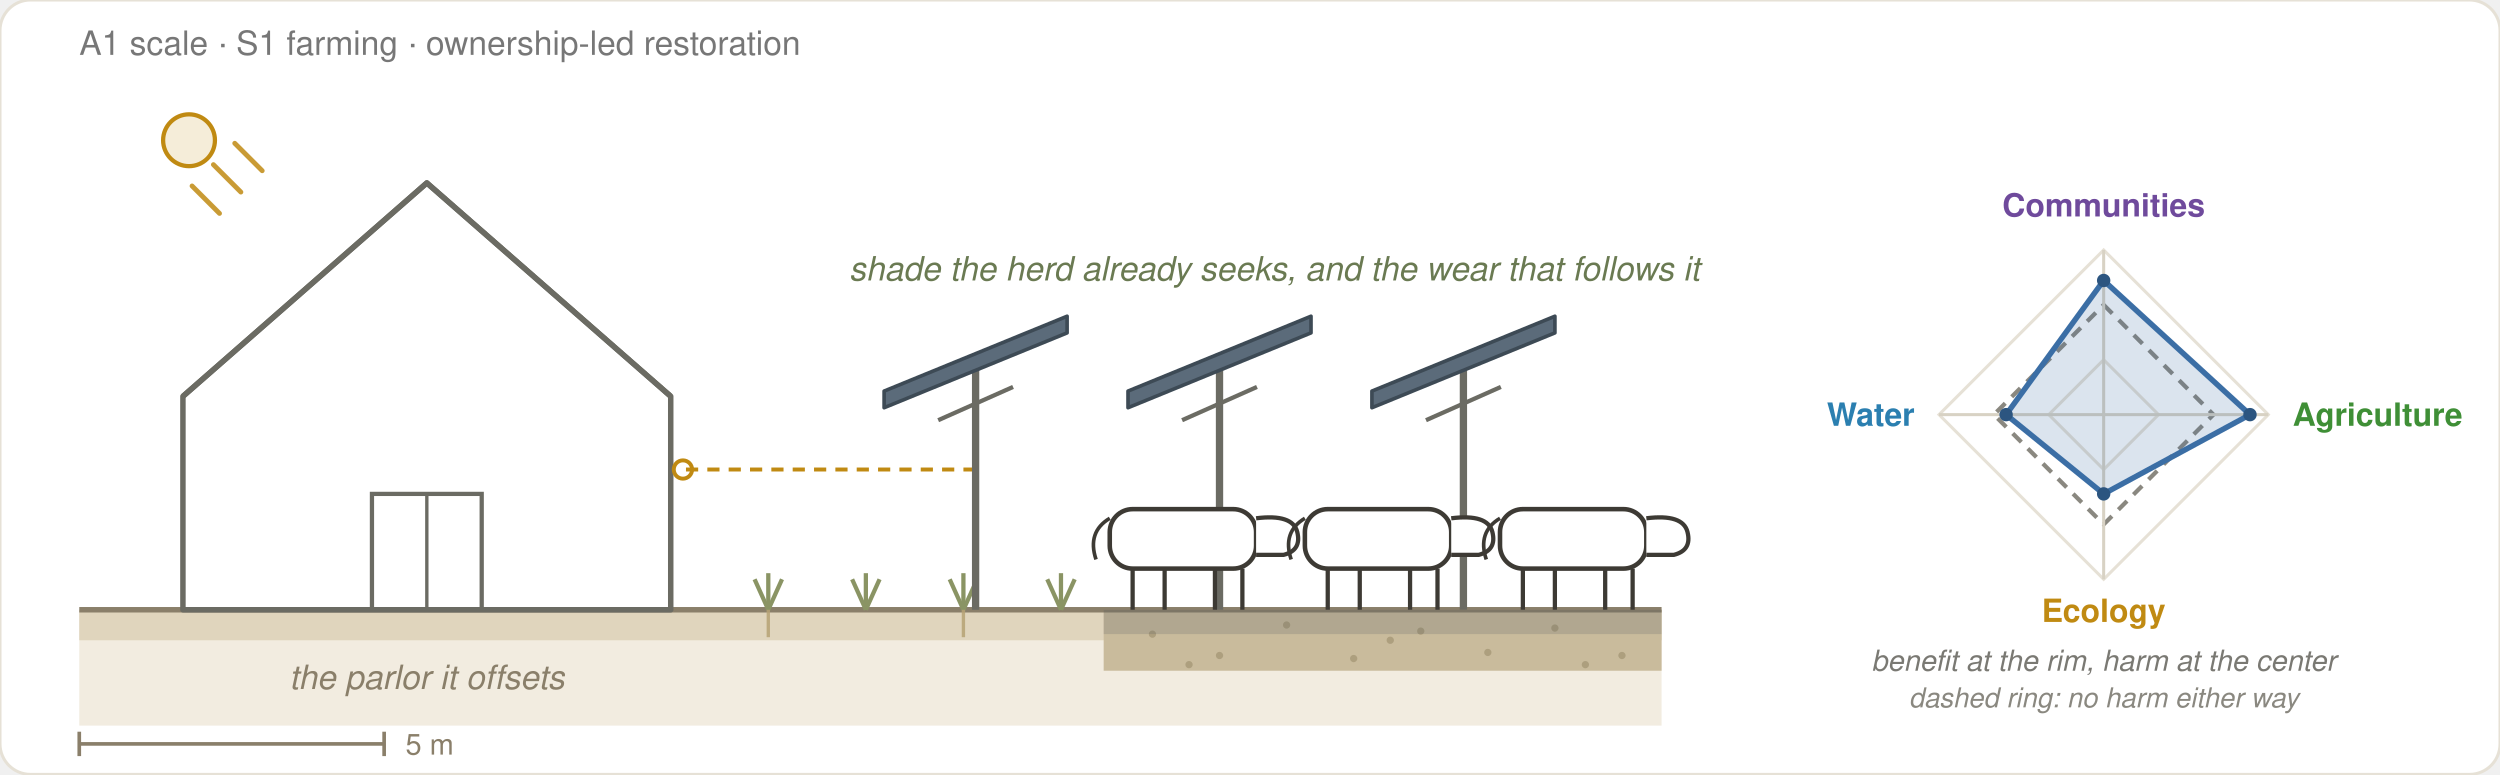
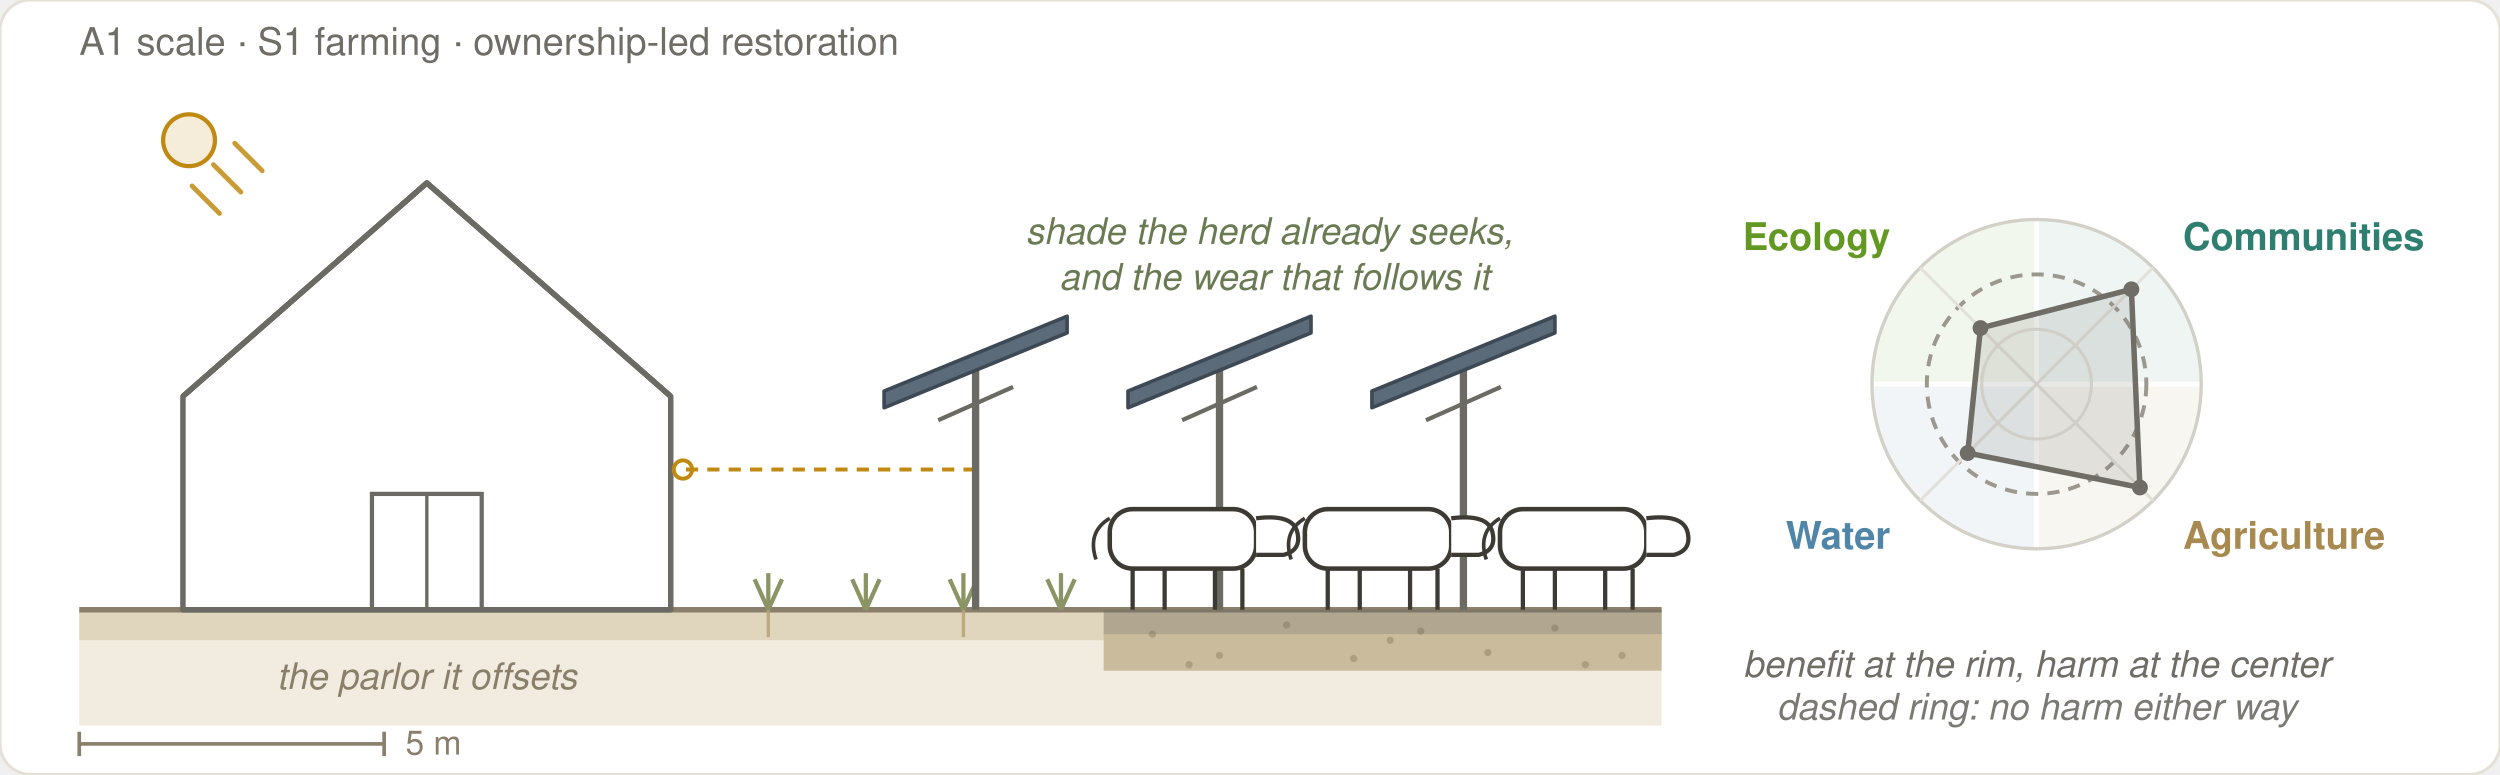
- <svg xmlns="http://www.w3.org/2000/svg" viewBox="0 14 820 254" width="820" height="254" font-family="Helvetica, Arial, sans-serif" role="img">
+ <svg xmlns="http://www.w3.org/2000/svg" viewBox="0 14 820 254" width="820" height="254" font-family="ui-sans-serif, system-ui, -apple-system, &quot;Segoe UI&quot;, Helvetica, Arial, sans-serif" role="img">
  <defs>
    <g id="module">
      <line x1="-9" y1="16" x2="9" y2="8" stroke="#6b6b63" stroke-width="1.4" vector-effect="non-scaling-stroke" />
      <polygon points="-22,9 22,-9 22,-5 -22,13" fill="#5b6b7a" stroke="#3d4a55" stroke-width="1.2" stroke-linejoin="round" vector-effect="non-scaling-stroke" />
    </g>
    <g id="cow">
      <rect x="-16" y="-22" width="32" height="13" rx="5" fill="#ffffff" stroke="#3d3a34" stroke-width="1.5" vector-effect="non-scaling-stroke" />
      <path d="M16,-20 q8,-1 9,3 q1,4 -3,5 l-6,0" fill="#ffffff" stroke="#3d3a34" stroke-width="1.4" vector-effect="non-scaling-stroke" />
      <line x1="-11" y1="-9" x2="-11" y2="0" stroke="#3d3a34" stroke-width="1.4" vector-effect="non-scaling-stroke" />
      <line x1="-4" y1="-9" x2="-4" y2="0" stroke="#3d3a34" stroke-width="1.4" vector-effect="non-scaling-stroke" />
      <line x1="7" y1="-9" x2="7" y2="0" stroke="#3d3a34" stroke-width="1.4" vector-effect="non-scaling-stroke" />
      <line x1="13" y1="-9" x2="13" y2="0" stroke="#3d3a34" stroke-width="1.4" vector-effect="non-scaling-stroke" />
      <path d="M-16,-20 q-5,3 -3,9" fill="none" stroke="#3d3a34" stroke-width="1.2" vector-effect="non-scaling-stroke" />
    </g>
    <g id="tuft">
      <line x1="0" y1="0" x2="-4.5" y2="-10" stroke="#8a9464" stroke-width="1.4" />
      <line x1="0" y1="0" x2="0" y2="-12" stroke="#8a9464" stroke-width="1.4" />
      <line x1="0" y1="0" x2="4.5" y2="-10" stroke="#8a9464" stroke-width="1.4" />
    </g>
    <clipPath id="soilclipB">
      <path d="M26,214 L545,214 L545,252 L26,252 Z" />
    </clipPath>
  </defs>
  <rect y="14" width="820" height="254" rx="10" fill="#ffffff" stroke="#e6e1d6" />
-   <text x="26" y="32" fill="#777" font-size="11">A1 scale · S1 farming · ownership-led restoration</text>
+   <text x="26" y="32" fill="#6f6d66" font-size="12.5">A1 scale · S1 farming · ownership-led restoration</text>
  <g stroke="#c08a12" stroke-linecap="round">
    <circle cx="62" cy="60" r="8.5" fill="#c08a12" fill-opacity="0.16" stroke-width="1.4" />
    <g stroke-width="1.6" opacity="0.85">
      <line x1="63" y1="75" x2="72" y2="84" />
      <line x1="70" y1="68" x2="79" y2="77" />
      <line x1="77" y1="61" x2="86" y2="70" />
    </g>
  </g>
  <path d="M26,214 L545,214 L545,252 L26,252 Z" fill="#f2ece0" />
  <g clip-path="url(#soilclipB)">
    <path d="M26,214 L545,214 L545,224 L26,224 Z" fill="#e0d5bd" />
    <path d="M362,214 L545,214 L545,234 L362,234 Z" fill="#c9bb9c" />
    <g fill="#a89a79" opacity="0.85">
      <circle cx="378" cy="222" r="1.2" />
      <circle cx="400" cy="229" r="1.2" />
      <circle cx="422" cy="219" r="1.2" />
      <circle cx="444" cy="230" r="1.2" />
      <circle cx="466" cy="221" r="1.2" />
      <circle cx="488" cy="228" r="1.2" />
      <circle cx="510" cy="220" r="1.2" />
      <circle cx="532" cy="229" r="1.2" />
      <circle cx="390" cy="232" r="1.2" />
      <circle cx="456" cy="224" r="1.2" />
      <circle cx="520" cy="232" r="1.2" />
    </g>
  </g>
  <path d="M26,214 L545,214" fill="none" stroke="#8a7f6a" stroke-width="1.8" />
  <polygon points="60,214 60,144 140,74 220,144 220,214" fill="#ffffff" stroke="#6b6b63" stroke-width="1.8" stroke-linejoin="round" />
  <path d="M60,144 L140,74 L220,144" fill="none" stroke="#6b6b63" stroke-width="1.8" stroke-linejoin="round" />
  <rect x="122" y="176" width="36" height="38" fill="none" stroke="#6b6b63" stroke-width="1.4" />
  <line x1="140" y1="176" x2="140" y2="214" stroke="#6b6b63" stroke-width="1.1" />
  <path d="M320,168 L240,168 L224,168" fill="none" stroke="#c08a12" stroke-width="1.3" stroke-dasharray="4 3" />
  <circle cx="224" cy="168" r="3" fill="none" stroke="#c08a12" stroke-width="1.3" />
  <g fill="#3d4a55" opacity="0.17">
    <path d="M362,214 L545,214 L545,222 L362,222 Z" />
  </g>
  <g>
    <use href="#tuft" x="252" y="214" />
    <use href="#tuft" x="284" y="214" />
    <use href="#tuft" x="316" y="214" />
    <use href="#tuft" x="348" y="214" />
  </g>
  <g stroke="#b6a274" stroke-width="1.1" opacity="0.85">
    <path d="M252,214 v9" />
    <path d="M316,214 v9" />
  </g>
  <line x1="320" y1="214" x2="320" y2="130" stroke="#6b6b63" stroke-width="2.4" />
  <use href="#module" transform="translate(320,130) scale(1.364)" />
  <line x1="400" y1="214" x2="400" y2="130" stroke="#6b6b63" stroke-width="2.4" />
  <use href="#module" transform="translate(400,130) scale(1.364)" />
  <line x1="480" y1="214" x2="480" y2="130" stroke="#6b6b63" stroke-width="2.4" />
  <use href="#module" transform="translate(480,130) scale(1.364)" />
  <use href="#cow" transform="translate(388,214) scale(1.5)" />
  <use href="#cow" transform="translate(452,214) scale(1.5)" />
  <use href="#cow" transform="translate(516,214) scale(1.5)" />
-   <text x="140" y="240" fill="#8a7f6a" font-size="11" font-style="italic" text-anchor="middle">the parlor it offsets</text>
-   <text x="418" y="106" fill="#6a7a52" font-size="11" font-style="italic" text-anchor="middle">shade the herd already seeks, and the wear that follows it</text>
+   <text x="140" y="240" fill="#8a7f6a" font-size="12" font-style="italic" text-anchor="middle">the parlor it offsets</text>
+   <text x="418" y="94" fill="#6a7a52" font-size="12" font-style="italic" text-anchor="middle">
+     <tspan x="418">shade the herd already seeks,</tspan>
+     <tspan x="418" dy="15">and the wear that follows it</tspan>
+   </text>
  <g stroke="#8a7f6a" stroke-width="1.2" fill="none">
    <path d="M26,258 h100" />
    <path d="M26,254 v8" />
    <path d="M126,254 v8" />
  </g>
-   <text x="133" y="261.5" fill="#8a7f6a" font-size="9.5">5 m</text>
-   <polygon points="690,132 708,150 690,168 672,150" fill="none" stroke="#e6e1d6" stroke-width="1" />
-   <polygon points="690,114 726,150 690,186 654,150" fill="none" stroke="#8a8880" stroke-width="1.4" stroke-dasharray="4 3" />
-   <polygon points="690,96 744,150 690,204 636,150" fill="none" stroke="#e6e1d6" stroke-width="1" />
-   <line x1="690" y1="150" x2="690" y2="96" stroke="#d8d2c4" stroke-width="1" />
-   <line x1="690" y1="150" x2="744" y2="150" stroke="#d8d2c4" stroke-width="1" />
-   <line x1="690" y1="150" x2="690" y2="204" stroke="#d8d2c4" stroke-width="1" />
-   <line x1="690" y1="150" x2="636" y2="150" stroke="#d8d2c4" stroke-width="1" />
-   <text x="690" y="85" fill="#6f4a9c" font-size="10.5" font-weight="600" text-anchor="middle">Communities</text>
-   <text x="752" y="150" fill="#3f8f36" font-size="10.5" font-weight="600" text-anchor="start" dominant-baseline="middle">Agriculture</text>
-   <text x="690" y="218" fill="#c08a12" font-size="10.5" font-weight="600" text-anchor="middle">Ecology</text>
-   <text x="628" y="150" fill="#2b7fb0" font-size="10.5" font-weight="600" text-anchor="end" dominant-baseline="middle">Water</text>
-   <polygon points="690,106 738,150 690,176 658,150" fill="#3b6ea5" fill-opacity="0.18" stroke="#3b6ea5" stroke-width="1.8" />
-   <circle cx="690" cy="106" r="2.2" fill="#2c5580" />
-   <circle cx="738" cy="150" r="2.2" fill="#2c5580" />
-   <circle cx="690" cy="176" r="2.2" fill="#2c5580" />
-   <circle cx="658" cy="150" r="2.2" fill="#2c5580" />
-   <text x="690" y="234" fill="#7a7973" font-size="9.5" font-style="italic" text-anchor="middle">benefit at the rim, harm at the center</text>
-   <text x="690" y="246" fill="#8a8880" font-size="9" font-style="italic" text-anchor="middle">dashed ring: no harm either way</text>
+   <text x="133" y="261.5" fill="#8a7f6a" font-size="11">5 m</text>
+   <path d="M668,140 L614,140 A54,54 0 0 1 668,86 Z" fill="#639922" fill-opacity="0.08" />
+   <path d="M668,140 L668,86 A54,54 0 0 1 722,140 Z" fill="#2f7f70" fill-opacity="0.08" />
+   <path d="M668,140 L722,140 A54,54 0 0 1 668,194 Z" fill="#a8894f" fill-opacity="0.08" />
+   <path d="M668,140 L668,194 A54,54 0 0 1 614,140 Z" fill="#4f86a8" fill-opacity="0.08" />
+   <g stroke="#ffffff" stroke-width="1.6">
+     <line x1="614" y1="140" x2="722" y2="140" />
+     <line x1="668" y1="86" x2="668" y2="194" />
+   </g>
+   <circle cx="668" cy="140" r="54" fill="none" stroke="#d3d1c7" stroke-width="1.1" />
+   <circle cx="668" cy="140" r="18" fill="none" stroke="#e2e0d8" stroke-width="1" />
+   <circle cx="668" cy="140" r="36" fill="none" stroke="#9c988e" stroke-width="1.3" stroke-dasharray="4 3" />
+   <g stroke="#e2e0d8" stroke-width="1">
+     <line x1="668" y1="140" x2="629.8" y2="101.8" />
+     <line x1="668" y1="140" x2="706.2" y2="101.8" />
+     <line x1="668" y1="140" x2="706.2" y2="178.2" />
+     <line x1="668" y1="140" x2="629.8" y2="178.2" />
+   </g>
+   <polygon points="649.6,121.6 699.1,108.9 701.9,173.9 645.4,162.6" fill="#6f6d66" fill-opacity="0.16" stroke="#6f6d66" stroke-width="1.8" stroke-linejoin="round" />
+   <circle cx="649.6" cy="121.6" r="2.6" fill="#6f6d66" />
+   <circle cx="699.1" cy="108.9" r="2.6" fill="#6f6d66" />
+   <circle cx="701.9" cy="173.9" r="2.6" fill="#6f6d66" />
+   <circle cx="645.4" cy="162.6" r="2.6" fill="#6f6d66" />
+   <text x="620" y="96" fill="#639922" font-size="12.5" font-weight="700" text-anchor="end">Ecology</text>
+   <text x="716" y="96" fill="#2f7f70" font-size="12.5" font-weight="700" text-anchor="start">Communities</text>
+   <text x="716" y="194" fill="#a8894f" font-size="12.5" font-weight="700" text-anchor="start">Agriculture</text>
+   <text x="620" y="194" fill="#4f86a8" font-size="12.5" font-weight="700" text-anchor="end">Water</text>
+   <text x="668" y="236" fill="#6f6d66" font-size="12" font-style="italic" text-anchor="middle">benefit at the rim, harm at the center</text>
+   <text x="668" y="250" fill="#7a7973" font-size="12" font-style="italic" text-anchor="middle">dashed ring: no harm either way</text>
</svg>
